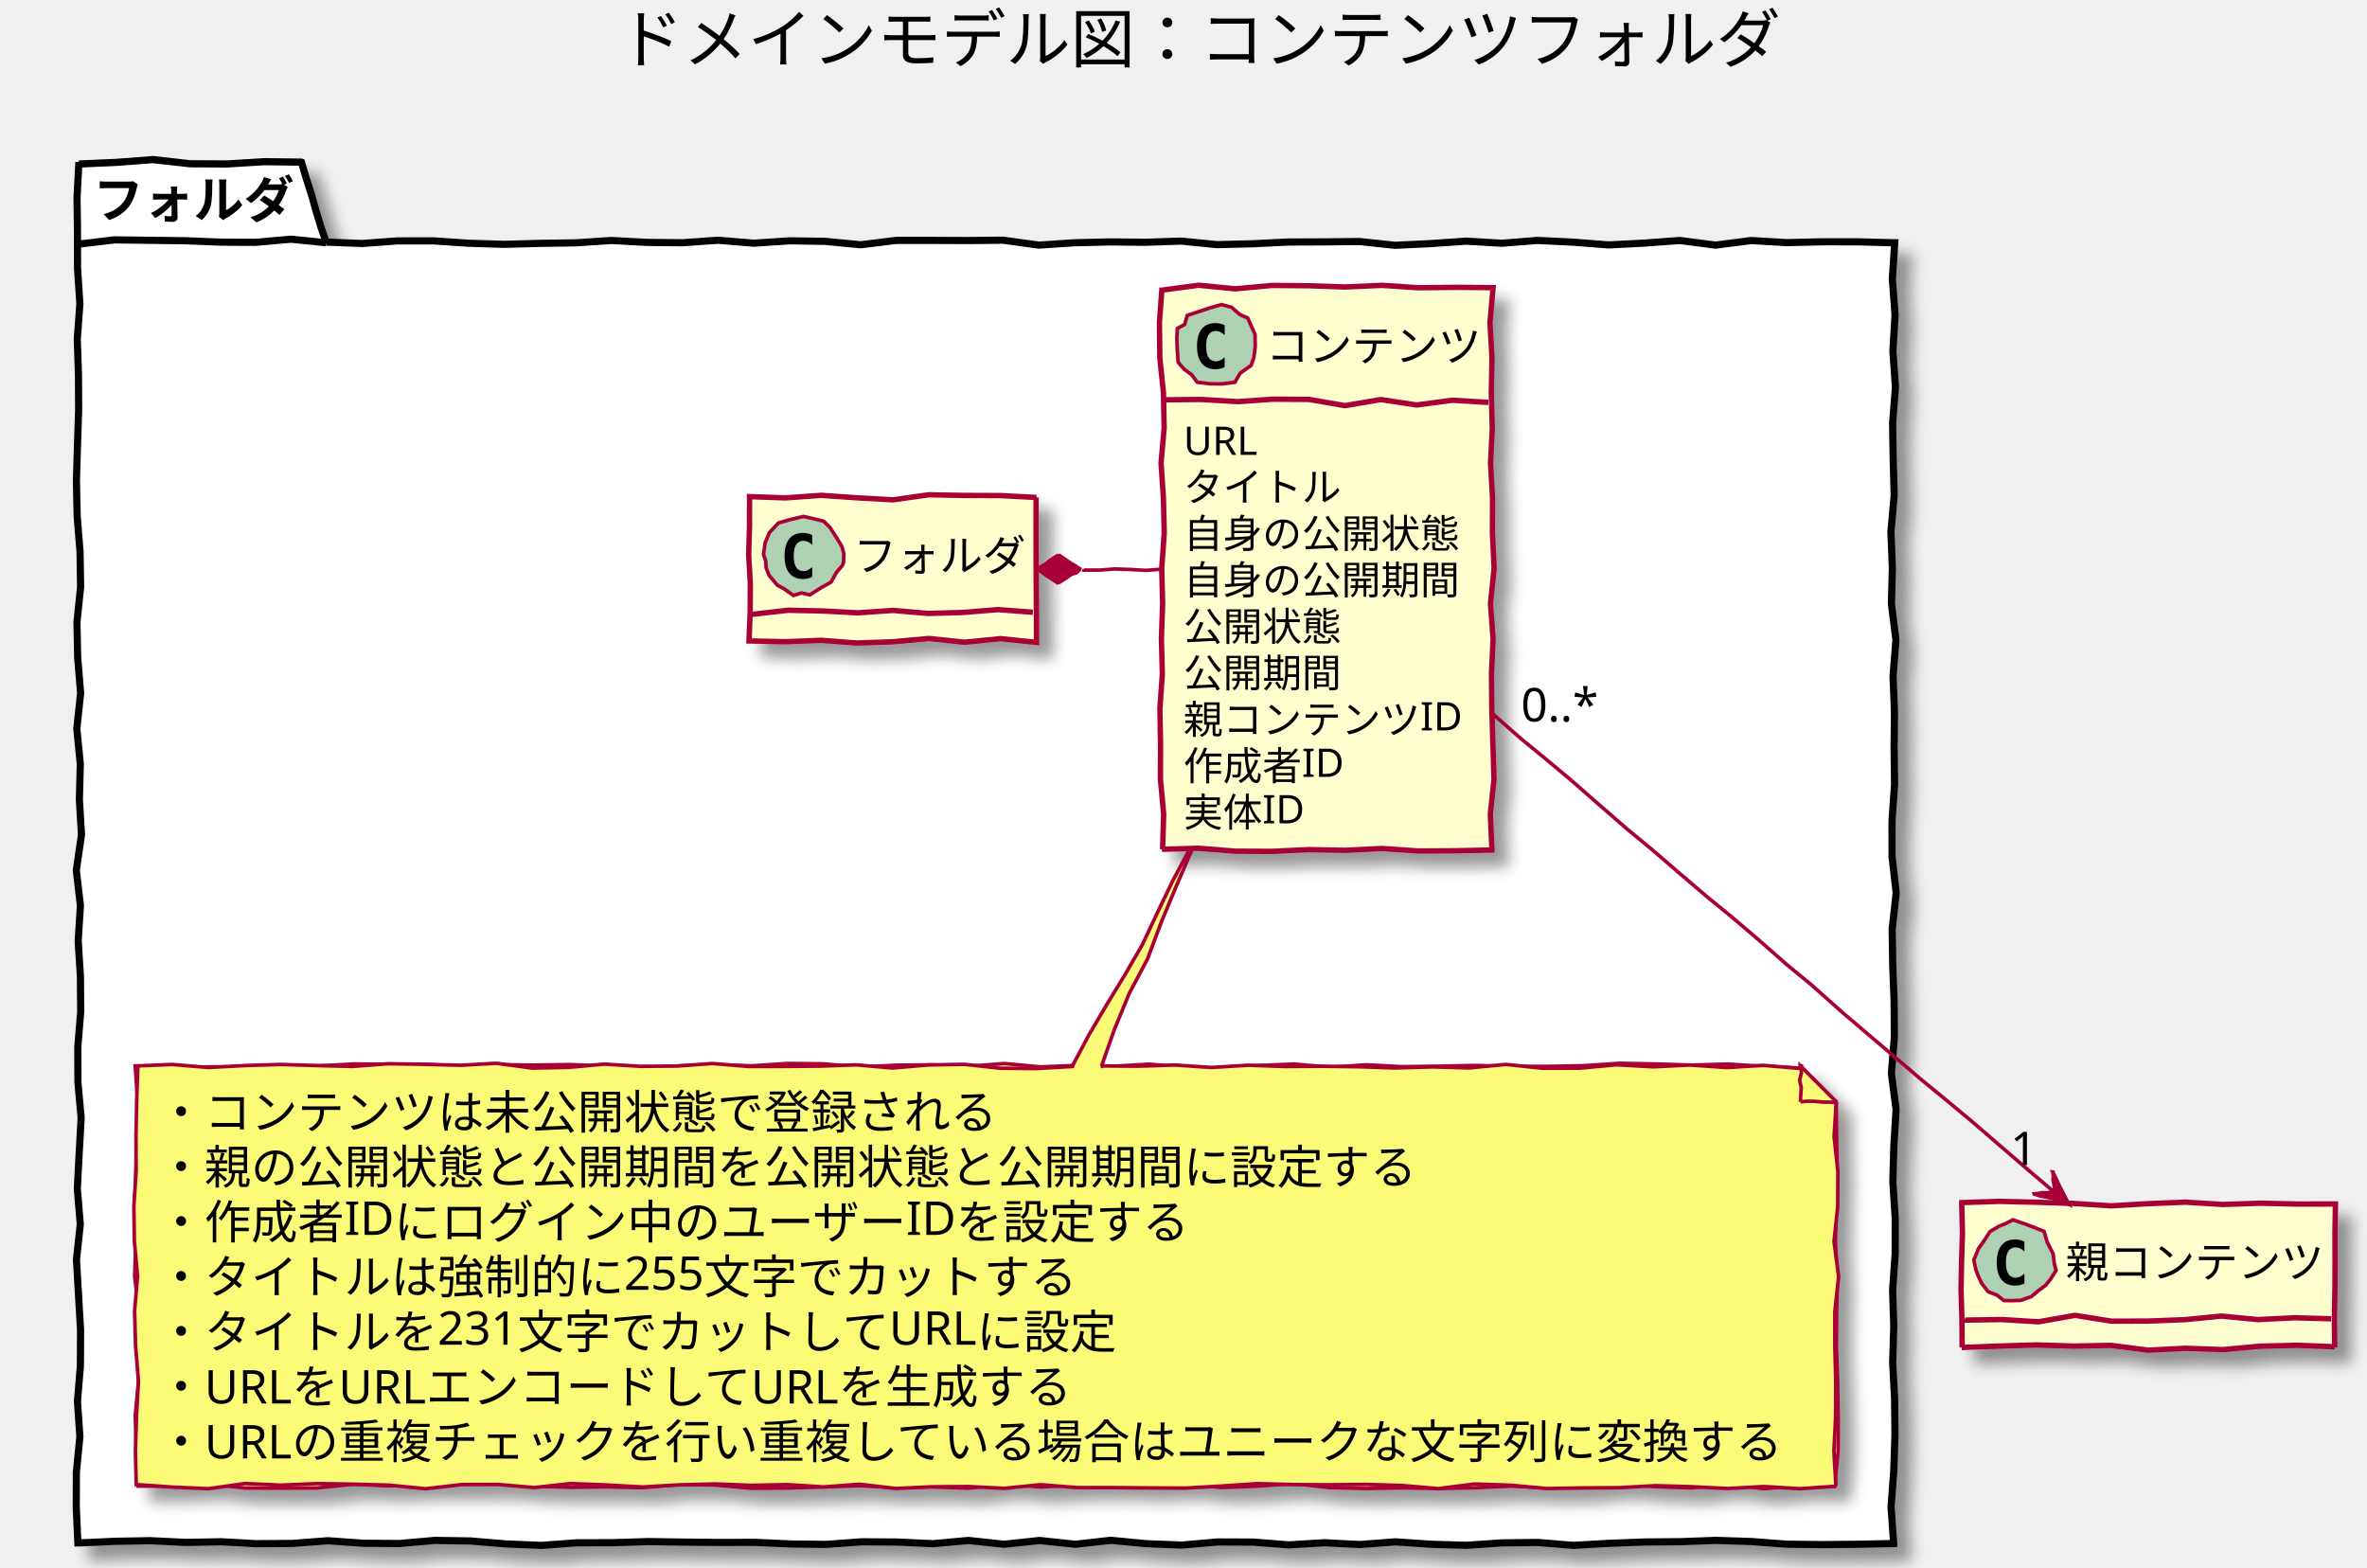
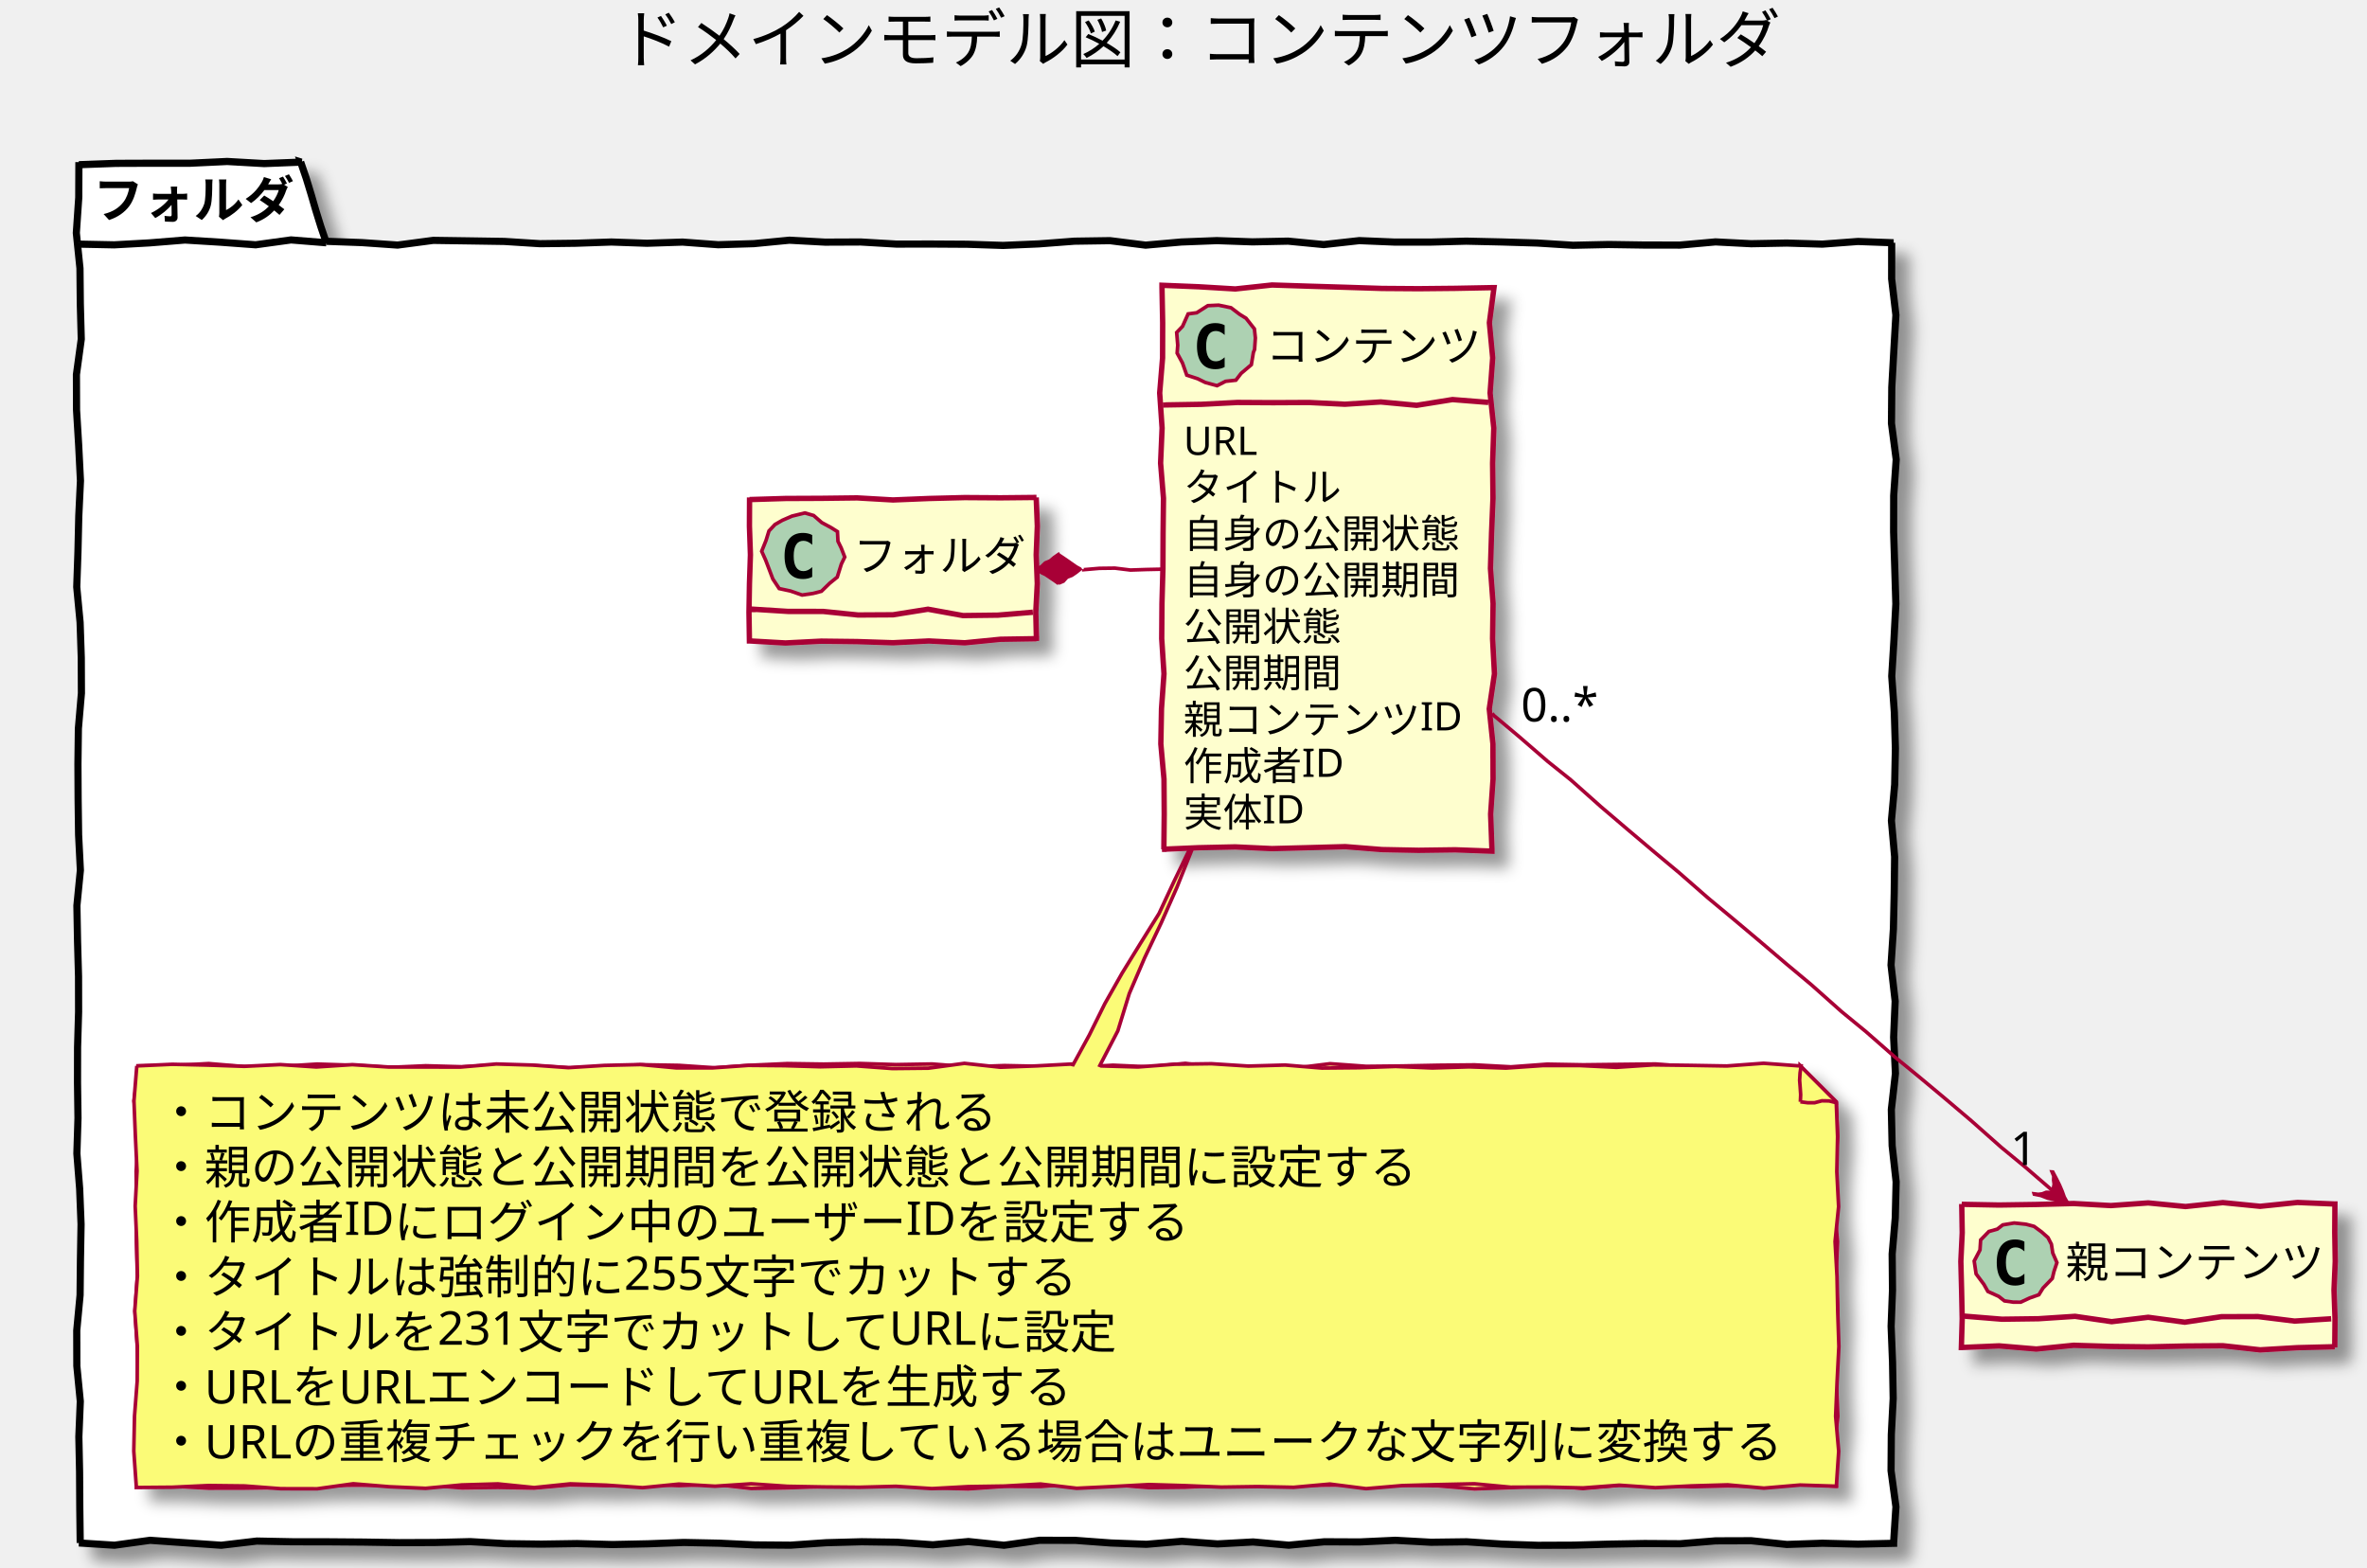
<svg xmlns="http://www.w3.org/2000/svg" contentScriptType="application/ecmascript" contentStyleType="text/css" height="437px" preserveAspectRatio="none" style="width:660px;height:437px;" version="1.1" viewBox="0 0 660 437" width="660px" zoomAndPan="magnify">
  <defs>
-     <filter height="300%" id="ffa0vm4" width="300%" x="-1" y="-1">
+     <filter height="300%" id="fo4x2m3" width="300%" x="-1" y="-1">
      <feGaussianBlur result="blurOut" stdDeviation="2.0" />
      <feColorMatrix in="blurOut" result="blurOut2" type="matrix" values="0 0 0 0 0 0 0 0 0 0 0 0 0 0 0 0 0 0 .4 0" />
      <feOffset dx="4.0" dy="4.0" in="blurOut2" result="blurOut3" />
      <feBlend in="SourceGraphic" in2="blurOut3" mode="normal" />
    </filter>
  </defs>
  <g>
    <text fill="#000000" font-family="sans-serif" font-size="18" lengthAdjust="spacingAndGlyphs" textLength="324" x="172.5" y="17.402">ドメインモデル図：コンテンツフォルダ</text>
-     <polygon fill="#FFFFFF" filter="url(#ffa0vm4)" points="22,45.199,22,45.729,32.333,45.279,42.667,44.498,53,45.66,63.333,45.714,73.667,45.082,84,45.199,84.061,45.218,85.373,49.688,86.825,54.202,88.078,58.654,89.424,63.135,91,67.688,91,67.501,100.932,67.889,110.864,67.169,120.796,67.155,130.727,67.823,140.659,68.126,150.591,67.848,160.523,67.71,170.454,67.048,180.386,67.587,190.318,67.682,200.25,66.984,210.182,67.808,220.114,67.146,230.046,67.293,239.977,68.248,249.909,67.022,259.841,67.023,269.773,67.068,279.704,66.97,289.636,68.346,299.568,67.686,309.5,67.452,319.432,67.55,329.364,67.218,339.296,68.214,349.227,67.97,359.159,67.482,369.091,67.445,379.023,67.336,388.954,68.399,398.886,67.921,408.818,67.234,418.75,67.822,428.682,67.038,438.614,67.518,448.546,68.291,458.477,67.78,468.409,67.05,478.341,68.351,488.273,67.065,498.204,67.65,508.136,67.416,518.068,67.424,528,67.688,528.323,67.688,527.644,77.757,528.41,87.827,527.802,97.897,528.515,107.967,527.715,118.036,527.889,128.106,528.16,138.176,527.252,148.246,527.653,158.315,527.388,168.385,528.654,178.455,527.847,188.525,528.24,198.595,528.136,208.664,528.271,218.734,527.558,228.804,527.567,238.874,528.724,248.943,527.603,259.013,527.754,269.083,528.141,279.153,528.208,289.222,527.382,299.292,528.694,309.362,528.074,319.432,527.784,329.502,528.447,339.571,528.439,349.641,527.718,359.711,528.052,369.781,527.734,379.85,528.275,389.92,528.377,399.99,528.047,410.06,527.288,420.129,528,430.199,528,430.356,518.078,430.568,508.157,430.657,498.235,430.55,488.314,429.799,478.392,429.478,468.471,429.849,458.549,429.925,448.627,430.309,438.706,430.873,428.784,430.059,418.863,430.174,408.941,430.855,399.02,430.562,389.098,429.886,379.176,430.642,369.255,430.135,359.333,430.737,349.412,429.956,339.49,429.917,329.569,430.79,319.647,430.407,309.726,429.458,299.804,430.57,289.882,429.512,279.961,430.56,270.039,429.5,260.118,430.406,250.196,429.939,240.274,429.874,230.353,430.607,220.431,430.484,210.51,430.032,200.588,430.062,190.667,429.961,180.745,429.814,170.823,430.123,160.902,430.148,150.98,430.881,141.059,430.473,131.137,429.642,121.216,429.487,111.294,430.362,101.373,430.287,91.451,429.577,81.529,430.329,71.608,430.406,61.686,429.861,51.765,430.047,41.843,429.561,31.922,429.742,22,430.199,21.716,430.199,21.266,420.327,21.291,410.456,22.276,400.584,21.598,390.712,22.414,380.84,22.469,370.968,21.899,361.097,21.318,351.225,22.387,341.353,21.564,331.481,22.071,321.61,22.628,311.738,21.735,301.866,21.689,291.994,22.503,282.122,22.423,272.25,21.795,262.379,22.422,252.507,21.279,242.635,22.72,232.763,22.132,222.892,22.395,213.02,21.414,203.148,22.481,193.276,21.662,183.404,21.452,173.533,22.476,163.661,22.318,153.789,21.513,143.917,21.31,134.045,21.602,124.174,21.929,114.302,21.881,104.43,21.549,94.558,22.273,84.686,21.617,74.815,21.609,64.943,21.476,55.071,22,45.199" style="stroke: #000000; stroke-width: 2.0;" />
-     <path d="M22,67.688 L22,68.064 L31.857,66.877 L41.714,67.001 L51.571,67.12 L61.429,67.516 L71.286,67.564 L81.143,66.69 L91,67.688 " fill="#FFFFFF" style="stroke: #000000; stroke-width: 2.0;" />
+     <polygon fill="#FFFFFF" filter="url(#fo4x2m3)" points="22,45.199,22,45.922,32.333,45.546,42.667,45.509,53,45.512,63.333,45.02,73.667,45.608,84,45.199,83.825,45.145,85.378,49.69,86.751,54.179,88.052,58.646,89.449,63.143,91,67.688,91,67.283,100.932,67.641,110.864,68.335,120.796,67.02,130.727,67.163,140.659,67.316,150.591,67.947,160.523,67.823,170.454,67.478,180.386,67.827,190.318,67.498,200.25,68.236,210.182,67.934,220.114,66.972,230.046,67.513,239.977,67.471,249.909,68.056,259.841,68.044,269.773,68.105,279.704,68.431,289.636,68.002,299.568,67.247,309.5,67.1,319.432,68.353,329.364,67.474,339.296,67.09,349.227,67.436,359.159,67.236,369.091,68.194,379.023,67.09,388.954,67.5,398.886,67.497,408.818,67.241,418.75,67.463,428.682,67.762,438.614,68.389,448.546,68.172,458.477,68.322,468.409,68.336,478.341,67.445,488.273,67.955,498.204,67.769,508.136,68.068,518.068,67.328,528,67.688,527.464,67.688,527.457,77.757,528.641,87.827,528.057,97.897,527.495,107.967,527.405,118.036,528.725,128.106,528.025,138.176,528.001,148.246,528.323,158.315,528.629,168.385,528.097,178.455,527.481,188.525,528.205,198.595,528.502,208.664,528.302,218.734,527.392,228.804,528.288,238.874,528.174,248.943,527.943,259.013,527.284,269.083,528.436,279.153,528.007,289.222,528.513,299.292,527.37,309.362,527.593,319.432,528.705,329.502,528.465,339.571,527.599,349.641,527.692,359.711,527.307,369.781,527.706,379.85,527.882,389.92,527.362,399.99,527.29,410.06,528.653,420.129,528,430.199,528,430.302,518.078,430.528,508.157,430.277,498.235,430.619,488.314,429.58,478.392,429.613,468.471,430.42,458.549,430.356,448.627,430.53,438.706,430.817,428.784,430.858,418.863,430.526,408.941,429.88,399.02,430.005,389.098,429.46,379.176,429.919,369.255,429.873,359.333,430.826,349.412,429.926,339.49,430.467,329.569,429.744,319.647,430.577,309.726,430.207,299.804,429.476,289.882,429.456,279.961,430.842,270.039,429.807,260.118,430.712,250.196,430.003,240.274,429.865,230.353,430.132,220.431,430.821,210.51,430.739,200.588,430.269,190.667,430.062,180.745,430.433,170.823,430.643,160.902,430.376,150.98,430.526,141.059,430.396,131.137,429.834,121.216,430.074,111.294,430.116,101.373,429.959,91.451,429.883,81.529,429.87,71.608,429.672,61.686,430.84,51.765,430.155,41.843,429.461,31.922,430.832,22,430.199,22.369,430.199,22.247,420.327,22.191,410.456,21.987,400.584,22.391,390.712,21.425,380.84,21.399,370.968,22.331,361.097,22.432,351.225,22.604,341.353,22.215,331.481,21.438,321.61,21.746,311.738,21.613,301.866,21.629,291.994,21.915,282.122,21.897,272.25,21.621,262.379,21.443,252.507,22.413,242.635,21.918,232.763,21.784,222.892,21.733,213.02,21.856,203.148,22.702,193.276,22.663,183.404,22.335,173.533,21.398,163.661,21.739,153.789,21.966,143.917,22.435,134.045,21.94,124.174,21.343,114.302,21.311,104.43,22.66,94.558,22.395,84.686,22.299,74.815,21.284,64.943,21.96,55.071,22,45.199" style="stroke: #000000; stroke-width: 2.0;" />
+     <path d="M22,67.688 L22,68.068 L31.857,68.266 L41.714,67.719 L51.571,66.92 L61.429,67.527 L71.286,68.252 L81.143,66.894 L91,67.688 " fill="#FFFFFF" style="stroke: #000000; stroke-width: 2.0;" />
    <text fill="#000000" font-family="sans-serif" font-size="14" font-weight="bold" lengthAdjust="spacingAndGlyphs" textLength="56" x="26" y="60.734">フォルダ</text>
-     <polygon fill="#FEFECE" filter="url(#ffa0vm4)" points="209,138.699,209,138.47,219,138.82,229,138.108,239,138.801,249,139.362,259,137.951,269,138.135,279,138.177,289,138.699,288.899,138.699,288.878,146.699,288.898,154.699,288.935,162.699,288.986,170.699,289,178.699,289,179.099,279,178.062,269,179.064,259,178.012,249,178.933,239,179.288,229,178.526,219,178.92,209,178.699,208.851,178.699,209.171,170.699,209.211,162.699,208.755,154.699,208.988,146.699,209,138.699" style="stroke: #A80036; stroke-width: 1.5;" />
-     <polygon fill="#ADD1B2" points="234.869,157.667,233.232,159.594,231.741,162.284,228.871,163.919,225.793,165.879,223.508,165.321,221.218,166.015,218.691,164.212,216.756,163.161,214.463,160.439,213.637,158.358,213.506,156.407,212.885,154.552,213.335,151.373,214.514,148.508,217.076,145.801,220.585,144.805,224.002,143.995,227.435,144.765,229.656,145.331,231.405,147.026,233.336,150.039,234.784,152.441,235.302,154.367,235.19,156.888" style="stroke: #A80036; stroke-width: 1.0;" />
+     <polygon fill="#FEFECE" filter="url(#fo4x2m3)" points="209,138.699,209,139.289,219,138.985,229,138.941,239,138.821,249,139.395,259,138.988,269,138.733,279,138.8,289,138.699,288.926,138.699,289.243,146.699,288.926,154.699,289.232,162.699,288.81,170.699,289,178.699,289,178.075,279,178.234,269,179.22,259,178.708,249,179.205,239,178.881,229,178.761,219,179.267,209,178.699,208.964,178.699,208.839,170.699,208.974,162.699,209.243,154.699,208.966,146.699,209,138.699" style="stroke: #A80036; stroke-width: 1.5;" />
+     <polygon fill="#ADD1B2" points="234.605,157.25,233.453,160.911,231.362,162.603,229.05,164.856,226.723,165.461,223.654,165.907,220.413,164.786,217.272,164.107,215.489,161.421,214.635,159.168,213.486,156.165,212.381,153.701,213.597,150.674,214.411,148.036,216.076,146.257,218.1,145.084,220.832,143.9,224.423,143.022,226.871,143.731,229.134,145.702,231.708,147.093,233.513,148.219,233.653,150.914,234.551,152.749,235.545,155.315" style="stroke: #A80036; stroke-width: 1.0;" />
    <path d="M226.473,160.842 Q225.892,161.141 225.253,161.291 Q224.614,161.44 223.908,161.44 Q221.401,161.44 220.082,159.788 Q218.762,158.136 218.762,155.015 Q218.762,151.886 220.082,150.234 Q221.401,148.582 223.908,148.582 Q224.614,148.582 225.261,148.731 Q225.909,148.881 226.473,149.18 L226.473,151.902 Q225.842,151.321 225.249,151.052 Q224.655,150.782 224.024,150.782 Q222.68,150.782 221.995,151.848 Q221.31,152.915 221.31,155.015 Q221.31,157.107 221.995,158.174 Q222.68,159.24 224.024,159.24 Q224.655,159.24 225.249,158.97 Q225.842,158.701 226.473,158.12 Z " />
    <text fill="#000000" font-family="sans-serif" font-size="12" lengthAdjust="spacingAndGlyphs" textLength="48" x="238" y="159.234">フォルダ</text>
-     <path d="M210,170.699 L210,171.26 L219.75,170.148 L229.5,170.353 L239.25,170.869 L249,170.191 L258.75,171.041 L268.5,170.764 L278.25,169.972 L288,170.699 " fill="#FEFECE" style="stroke: #A80036; stroke-width: 1.5;" />
-     <polygon fill="#FEFECE" filter="url(#ffa0vm4)" points="324,80.199,324,80.894,334.222,79.523,344.444,80.53,354.667,79.579,364.889,79.673,375.111,80.011,385.333,79.556,395.556,80.234,405.778,80.111,416,80.199,416.325,80.199,415.456,89.987,416.027,99.774,415.821,109.561,416.1,119.348,415.618,129.135,416.171,138.923,416.135,148.71,416.618,158.497,415.591,168.284,416.327,178.071,415.874,187.859,415.969,197.646,416.267,207.433,416.585,217.22,415.557,227.008,416,236.795,416,236.984,405.778,237.207,395.556,237.267,385.333,236.573,375.111,237.08,364.889,236.886,354.667,237.371,344.444,237.322,334.222,236.504,324,236.795,324.174,236.795,324.477,227.008,323.563,217.22,323.602,207.433,323.419,197.646,324.099,187.859,323.833,178.071,324.183,168.284,323.923,158.497,324.629,148.71,324.412,138.923,323.739,129.135,324.607,119.348,324.415,109.561,323.399,99.774,323.289,89.987,324,80.199" style="stroke: #A80036; stroke-width: 1.5;" />
-     <polygon fill="#ADD1B2" points="349.621,99.696,348.862,101.874,345.781,104.067,344.328,106.584,340.707,107.039,337.489,107.017,333.823,106.581,332.288,104.492,330.144,102.91,328.504,100.982,328.247,97.231,328.14,94.244,328.284,91.592,330.31,90.474,331.048,87.946,334.747,86.722,337.303,85.865,340.589,84.918,343.387,85.667,345.748,87.719,347.919,88.674,348.932,90.982,349.943,93.212,350.005,96.586" style="stroke: #A80036; stroke-width: 1.0;" />
+     <path d="M210,170.699 L210,169.858 L219.75,170.473 L229.5,170.476 L239.25,171.47 L249,171.414 L258.75,169.859 L268.5,171.63 L278.25,171.512 L288,170.699 " fill="#FEFECE" style="stroke: #A80036; stroke-width: 1.5;" />
+     <polygon fill="#FEFECE" filter="url(#fo4x2m3)" points="324,80.199,324,79.538,334.222,79.955,344.444,80.564,354.667,79.461,364.889,79.79,375.111,80.098,385.333,80.423,395.556,80.496,405.778,80.395,416,80.199,416.578,80.199,415.289,89.987,416.209,99.774,415.489,109.561,416.519,119.348,416.183,129.135,416.295,138.923,415.892,148.71,415.59,158.497,416.318,168.284,416.177,178.071,416.702,187.859,415.252,197.646,416.279,207.433,416.315,217.22,415.637,227.008,416,236.795,416,237.314,405.778,236.938,395.556,237.077,385.333,236.874,375.111,236.057,364.889,236.337,354.667,236.606,344.444,236.128,334.222,236.351,324,236.795,324.524,236.795,324.624,227.008,324.559,217.22,323.68,207.433,323.863,197.646,324.558,187.859,323.925,178.071,323.994,168.284,324.264,158.497,324.305,148.71,324.416,138.923,323.613,129.135,324.03,119.348,323.359,109.561,324.167,99.774,324.192,89.987,324,80.199" style="stroke: #A80036; stroke-width: 1.5;" />
+     <polygon fill="#ADD1B2" points="349.488,98.262,348.92,101.683,346.066,104.1,344.603,106.005,341.728,106.321,339.345,107.538,336.082,106.643,333.952,105.596,330.911,104.594,329.717,101.215,328.223,98.447,328.391,96.271,328.094,92.704,329.737,90.987,331.291,87.518,333.679,87.204,336.776,85.222,339.798,85.082,343.24,85.8,345.688,87.654,347.43,88.725,349.772,91.7,350.041,94.216,349.822,97.439" style="stroke: #A80036; stroke-width: 1.0;" />
    <path d="M341.473,102.342 Q340.892,102.641 340.253,102.79 Q339.614,102.94 338.908,102.94 Q336.401,102.94 335.082,101.288 Q333.762,99.636 333.762,96.515 Q333.762,93.386 335.082,91.734 Q336.401,90.082 338.908,90.082 Q339.614,90.082 340.261,90.231 Q340.909,90.381 341.473,90.68 L341.473,93.402 Q340.842,92.821 340.249,92.552 Q339.655,92.282 339.024,92.282 Q337.68,92.282 336.995,93.348 Q336.31,94.415 336.31,96.515 Q336.31,98.607 336.995,99.674 Q337.68,100.74 339.024,100.74 Q339.655,100.74 340.249,100.471 Q340.842,100.201 341.473,99.62 Z " />
    <text fill="#000000" font-family="sans-serif" font-size="12" lengthAdjust="spacingAndGlyphs" textLength="60" x="353" y="100.734">コンテンツ</text>
-     <path d="M325,112.199 L325,111.468 L335,111.375 L345,111.985 L355,111.299 L365,111.37 L375,113.098 L385,111.408 L395,112.912 L405,111.593 L415,112.199 " fill="#FEFECE" style="stroke: #A80036; stroke-width: 1.5;" />
+     <path d="M325,112.199 L325,112.899 L335,112.729 L345,112.213 L355,112.272 L365,112.221 L375,112.706 L385,112.073 L395,113.008 L405,111.407 L415,112.199 " fill="#FEFECE" style="stroke: #A80036; stroke-width: 1.5;" />
    <text fill="#000000" font-family="sans-serif" font-size="11" lengthAdjust="spacingAndGlyphs" textLength="21" x="330" y="126.834">URL</text>
    <text fill="#000000" font-family="sans-serif" font-size="11" lengthAdjust="spacingAndGlyphs" textLength="44" x="330" y="139.789">タイトル</text>
    <text fill="#000000" font-family="sans-serif" font-size="11" lengthAdjust="spacingAndGlyphs" textLength="77" x="330" y="152.744">自身の公開状態</text>
    <text fill="#000000" font-family="sans-serif" font-size="11" lengthAdjust="spacingAndGlyphs" textLength="77" x="330" y="165.699">自身の公開期間</text>
    <text fill="#000000" font-family="sans-serif" font-size="11" lengthAdjust="spacingAndGlyphs" textLength="44" x="330" y="178.654">公開状態</text>
    <text fill="#000000" font-family="sans-serif" font-size="11" lengthAdjust="spacingAndGlyphs" textLength="44" x="330" y="191.609">公開期間</text>
    <text fill="#000000" font-family="sans-serif" font-size="11" lengthAdjust="spacingAndGlyphs" textLength="77" x="330" y="204.565">親コンテンツID</text>
    <text fill="#000000" font-family="sans-serif" font-size="11" lengthAdjust="spacingAndGlyphs" textLength="44" x="330" y="217.519">作成者ID</text>
    <text fill="#000000" font-family="sans-serif" font-size="11" lengthAdjust="spacingAndGlyphs" textLength="33" x="330" y="230.475">実体ID</text>
-     <polygon fill="#FBFB77" filter="url(#ffa0vm4)" points="38,297.199,37.699,297.199,38.38,306.964,38.124,316.728,37.885,326.493,37.572,336.257,37.91,346.022,37.541,355.786,38.673,365.551,38.122,375.315,38.615,385.08,37.709,394.844,38.045,404.609,38,414.373,38,414.343,48.085,414.353,58.17,413.792,68.255,414.873,78.34,414.922,88.425,414.866,98.511,413.826,108.596,414.302,118.681,413.698,128.766,413.788,138.851,413.635,148.936,414.407,159.021,414.692,169.106,414.566,179.191,414.794,189.277,413.911,199.362,414.05,209.447,414.956,219.532,414.9,229.617,414.586,239.702,414.252,249.787,414.786,259.872,414.559,269.957,414.947,280.043,413.771,290.128,414.611,300.213,414.048,310.298,413.855,320.383,414.325,330.468,413.688,340.553,414.759,350.638,414.362,360.723,413.635,370.808,414.787,380.894,415.013,390.979,414.849,401.064,414.991,411.149,414.827,421.234,414.355,431.319,414.834,441.404,414.67,451.489,413.657,461.575,414.504,471.66,414.857,481.745,413.721,491.83,415.093,501.915,414.131,512,414.373,511.565,414.373,512.524,404.63,512.562,394.887,512.391,385.144,512.048,375.401,512.125,365.658,512.357,355.915,511.776,346.171,512.029,336.428,512.307,326.685,512.097,316.942,512,307.199,512.039,307.238,510.149,305.348,508.112,303.311,506.08,301.28,503.902,299.101,502,297.199,502,297.794,491.913,297.341,481.826,296.681,471.739,296.967,461.652,296.655,451.565,296.467,441.478,297.138,431.391,297.324,421.304,297.319,411.217,297.073,401.13,297.272,391.043,297.413,380.957,296.887,370.87,297.572,360.783,296.665,350.696,297.101,340.609,297.9,330.522,297.631,320.435,296.702,310.348,297.297,300.261,297.042,290.174,297.474,280.087,296.531,270,297.305,259.913,296.897,249.826,296.997,239.739,297.526,229.652,296.621,219.565,296.515,209.478,297.18,199.391,296.822,189.304,297.198,179.217,297.884,169.13,297.26,159.043,296.823,148.957,296.972,138.87,296.852,128.783,297.292,118.696,296.776,108.609,296.712,98.522,296.66,88.435,297.223,78.348,297.169,68.261,297.548,58.174,297.457,48.087,297.799,38,297.199" style="stroke: #A80036; stroke-width: 1.0;" />
-     <polygon fill="#FBFB77" points="38,297.199,38.438,297.199,38.11,306.964,37.908,316.728,37.963,326.493,37.331,336.257,37.459,346.022,38.359,355.786,37.527,365.551,37.806,375.315,38.607,385.08,38.062,394.844,37.753,404.609,38,414.373,38,413.919,48.085,414.627,58.17,415.07,68.255,413.628,78.34,414.082,88.425,413.65,98.511,413.807,108.596,414.085,118.681,415.085,128.766,413.92,138.851,413.89,148.936,414.757,159.021,413.646,169.106,414.029,179.191,414.594,189.277,414.007,199.362,413.748,209.447,414.131,219.532,413.932,229.617,414.573,239.702,413.827,249.787,415.011,259.872,414.537,269.957,414.471,280.043,414.969,290.128,413.95,300.213,414.759,310.298,414.767,320.383,414.851,330.468,414.903,340.553,414.332,350.638,413.661,360.723,413.925,370.808,413.987,380.894,413.878,390.979,414.182,401.064,415.052,411.149,413.763,421.234,414.102,431.319,415.03,441.404,414.849,451.489,414.789,461.575,414.226,471.66,414.516,481.745,415.016,491.83,414.466,501.915,415.079,512,414.373,511.913,414.373,511.36,404.63,511.836,394.887,511.863,385.144,511.615,375.401,511.614,365.658,512.672,355.915,511.382,346.171,512.416,336.428,512.468,326.685,511.408,316.942,512,307.199,512.102,307.301,510.066,305.265,507.83,303.029,506.034,301.233,504.009,299.208,502,297.199,502,297.916,491.738,297.034,481.477,297.643,471.215,296.947,460.954,297.441,450.692,296.876,440.43,297.824,430.169,297.844,419.907,296.774,409.646,297.75,399.384,297.468,389.123,297.767,378.861,297.425,368.599,297.29,358.338,297.361,348.076,296.997,337.815,297.628,327.553,296.946,317.292,297.263,307.03,297.199,307.144,297.247,310.737,287.017,314.858,277.009,319.952,267.41,323.752,257.267,327.908,247.274,332.18,237.329,331.605,237.011,326.974,245.622,322.726,254.445,318.568,263.317,313.675,271.783,308.574,280.134,303.616,288.563,299.03,297.199,299.03,297.346,288.99,297.926,278.951,297.847,268.911,296.752,258.872,296.923,248.832,297.774,238.792,296.899,228.753,297.25,218.713,297.335,208.673,297.356,198.634,296.518,188.594,297.241,178.555,297.307,168.515,296.69,158.475,297.602,148.436,297.798,138.396,296.458,128.357,297.018,118.317,296.746,108.277,296.582,98.238,297.34,88.198,297.091,78.159,296.785,68.119,297.105,58.079,297.635,48.04,296.789,38,297.199" style="stroke: #A80036; stroke-width: 1.0;" />
-     <path d="M502,297.199 L502.279,297.199 L502.284,299.199 L501.788,301.199 L502.248,303.199 L502.133,305.199 L502,307.199 " fill="#FBFB77" style="stroke: #A80036; stroke-width: 1.0;" />
-     <path d="M512,307.199 L512,307.396 L510,307.287 L508,307.275 L506,307.066 L504,307.035 L502,307.199 " fill="#FBFB77" style="stroke: #A80036; stroke-width: 1.0;" />
+     <polygon fill="#FBFB77" filter="url(#fo4x2m3)" points="38,297.199,38.704,297.199,37.362,306.964,38.734,316.728,37.953,326.493,38.076,336.257,38.028,346.022,38.298,355.786,37.654,365.551,38.26,375.315,38.676,385.08,37.827,394.844,38.409,404.609,38,414.373,38,414.245,48.085,414.369,58.17,414.924,68.255,414.905,78.34,414.759,88.425,414.239,98.511,414.083,108.596,414.125,118.681,414.02,128.766,414.843,138.851,414.705,148.936,414.892,159.021,414,169.106,414.209,179.191,413.853,189.277,414.21,199.362,413.867,209.447,415.001,219.532,414.824,229.617,414.466,239.702,414.154,249.787,414.186,259.872,414.858,269.957,415.122,280.043,414.416,290.128,414.464,300.213,413.695,310.298,413.952,320.383,414.779,330.468,414.657,340.553,414.151,350.638,413.912,360.723,414.166,370.808,414.06,380.894,413.963,390.979,414.077,401.064,414.271,411.149,415.123,421.234,414.77,431.319,414.045,441.404,415.012,451.489,414.133,461.575,413.938,471.66,414.526,481.745,414.282,491.83,414.462,501.915,413.852,512,414.373,512.038,414.373,511.377,404.63,512.448,394.887,512.05,385.144,512.022,375.401,512.433,365.658,511.977,355.915,512.357,346.171,511.493,336.428,511.629,326.685,512.399,316.942,512,307.199,511.947,307.146,510.17,305.369,507.898,303.098,505.867,301.066,503.977,299.176,502,297.199,502,297.221,491.913,297.422,481.826,297.758,471.739,297.449,461.652,296.654,451.565,296.765,441.478,296.883,431.391,296.704,421.304,297.452,411.217,296.903,401.13,297.002,391.043,297.203,380.957,297.309,370.87,296.577,360.783,297.826,350.696,297.929,340.609,297.864,330.522,296.479,320.435,297.45,310.348,296.995,300.261,297.596,290.174,297.305,280.087,297.094,270,297.444,259.913,296.654,249.826,296.825,239.739,296.512,229.652,296.685,219.565,296.538,209.478,296.997,199.391,297.723,189.304,297.039,179.217,296.867,169.13,297.29,159.043,297.745,148.957,297.104,138.87,296.925,128.783,297.428,118.696,297.151,108.609,297.599,98.522,297.001,88.435,296.676,78.348,297.311,68.261,297.385,58.174,296.536,48.087,297.093,38,297.199" style="stroke: #A80036; stroke-width: 1.0;" />
+     <polygon fill="#FBFB77" points="38,297.199,38.145,297.199,37.355,306.964,37.745,316.728,38.211,326.493,37.693,336.257,38.126,346.022,38.324,355.786,37.566,365.551,38.304,375.315,38.254,385.08,37.502,394.844,37.301,404.609,38,414.373,38,414.742,48.085,414.656,58.17,414.187,68.255,414.305,78.34,415.074,88.425,415.097,98.511,413.692,108.596,414.526,118.681,414.966,128.766,414.02,138.851,413.73,148.936,414.753,159.021,413.717,169.106,414.085,179.191,414.785,189.277,413.784,199.362,414.376,209.447,413.709,219.532,414.401,229.617,414.58,239.702,414.666,249.787,414.405,259.872,415.041,269.957,414.487,280.043,414.335,290.128,413.769,300.213,414.955,310.298,414.466,320.383,413.914,330.468,414.214,340.553,414.629,350.638,414.479,360.723,414.683,370.808,413.776,380.894,415.06,390.979,414.202,401.064,413.923,411.149,413.706,421.234,414.656,431.319,414.611,441.404,414.851,451.489,414.092,461.575,414.787,471.66,414.284,481.745,413.995,491.83,414.909,501.915,414.051,512,414.373,512.041,414.373,512.692,404.63,511.832,394.887,512.243,385.144,512.742,375.401,512.418,365.658,512.218,355.915,511.678,346.171,512.664,336.428,512.164,326.685,512.373,316.942,512,307.199,511.885,307.084,510.068,305.268,508.132,303.331,505.898,301.097,503.852,299.051,502,297.199,502,297.209,491.738,296.456,481.477,297.212,471.215,297.037,460.954,296.907,450.692,297.594,440.43,297.092,430.169,297.1,419.907,297.803,409.646,297.459,399.384,297.772,389.123,297.343,378.861,297.7,368.599,297.797,358.338,296.95,348.076,297.24,337.815,296.583,327.553,296.723,317.292,297.494,307.03,297.199,306.689,297.056,311.691,287.418,314.886,277.021,319.153,267.074,323.802,257.288,328.174,247.386,332.18,237.329,331.592,237.004,327.324,245.816,323.181,254.696,318.004,263.005,312.875,271.34,308.06,279.849,303.717,288.62,299.03,297.199,299.03,296.657,288.99,297.191,278.951,297.565,268.911,296.477,258.872,297.828,248.832,297.932,238.792,297.192,228.753,297.429,218.713,297.13,208.673,297.046,198.634,297.751,188.594,297.751,178.555,296.815,168.515,297.053,158.475,297.678,148.436,296.961,138.396,296.657,128.357,297.523,118.317,297.504,108.277,297.496,98.238,296.84,88.198,297.492,78.159,296.824,68.119,297.317,58.079,296.975,48.04,296.739,38,297.199" style="stroke: #A80036; stroke-width: 1.0;" />
+     <path d="M502,297.199 L502.201,297.199 L501.912,299.199 L501.796,301.199 L501.951,303.199 L502.087,305.199 L502,307.199 " fill="#FBFB77" style="stroke: #A80036; stroke-width: 1.0;" />
+     <path d="M512,307.199 L512,307.442 L510,306.955 L508,306.923 L506,307.457 L504,307.456 L502,307.199 " fill="#FBFB77" style="stroke: #A80036; stroke-width: 1.0;" />
    <text fill="#000000" font-family="sans-serif" font-size="13" lengthAdjust="spacingAndGlyphs" textLength="234" x="44" y="314.768">・コンテンツは未公開状態で登録される</text>
    <text fill="#000000" font-family="sans-serif" font-size="13" lengthAdjust="spacingAndGlyphs" textLength="351" x="44" y="330.078">・親の公開状態と公開期間を公開状態と公開期間に設定する</text>
    <text fill="#000000" font-family="sans-serif" font-size="13" lengthAdjust="spacingAndGlyphs" textLength="288" x="44" y="345.389">・作成者IDにログイン中のユーザーIDを設定する</text>
    <text fill="#000000" font-family="sans-serif" font-size="13" lengthAdjust="spacingAndGlyphs" textLength="258" x="44" y="360.699">・タイトルは強制的に255文字でカットする</text>
    <text fill="#000000" font-family="sans-serif" font-size="13" lengthAdjust="spacingAndGlyphs" textLength="269" x="44" y="376.01">・タイトルを231文字でカットしてURLに設定</text>
    <text fill="#000000" font-family="sans-serif" font-size="13" lengthAdjust="spacingAndGlyphs" textLength="254" x="44" y="391.32">・URLをURLエンコードしてURLを生成する</text>
    <text fill="#000000" font-family="sans-serif" font-size="13" lengthAdjust="spacingAndGlyphs" textLength="453" x="44" y="406.631">・URLの重複チェックを行い重複している場合はユニークな文字列に変換する</text>
-     <polygon fill="#FEFECE" filter="url(#ffa0vm4)" points="547,335.699,547,335.308,557.4,334.959,567.8,335.208,578.2,335.545,588.6,336.204,599,335.599,609.4,335.186,619.8,335.828,630.2,335.473,640.6,335.707,651,335.699,651.193,335.699,651.063,343.699,651.092,351.699,651.051,359.699,650.895,367.699,651,375.699,651,375.496,640.6,375.09,630.2,375.332,619.8,376.296,609.4,375.92,599,376.449,588.6,375.107,578.2,375.311,567.8,374.984,557.4,375.305,547,375.699,547.118,375.699,547.052,367.699,546.801,359.699,546.95,351.699,547.205,343.699,547,335.699" style="stroke: #A80036; stroke-width: 1.5;" />
-     <polygon fill="#ADD1B2" points="573.3,354.21,571.819,356.578,570.426,358.32,568.181,360.016,566.43,361.495,563.442,362.565,560.999,362.64,558.764,362.62,556.881,361.135,554.367,360.141,552.631,357.926,551.754,356.136,550.929,354.012,550.364,351.302,551.694,348.071,553.057,346.179,554.89,343.37,557.405,341.886,559.322,341.113,561.251,340.104,564.644,341.264,566.495,341.956,569.947,343.32,570.853,346.396,572.488,349.576,572.778,352.131" style="stroke: #A80036; stroke-width: 1.0;" />
+     <polygon fill="#FEFECE" filter="url(#fo4x2m3)" points="547,335.699,547,335.784,557.4,335.981,567.8,335.827,578.2,335.561,588.6,336.134,599,335.392,609.4,336.402,619.8,335.307,630.2,336.338,640.6,335.27,651,335.699,651.05,335.699,651.003,343.699,651.141,351.699,650.792,359.699,651.08,367.699,651,375.699,651,375.486,640.6,375.748,630.2,376.355,619.8,375.203,609.4,375.288,599,375.525,588.6,375.401,578.2,375.082,567.8,376.128,557.4,375.249,547,375.699,546.894,375.699,547.129,367.699,546.958,359.699,546.752,351.699,547.133,343.699,547,335.699" style="stroke: #A80036; stroke-width: 1.5;" />
+     <polygon fill="#ADD1B2" points="572.718,354.519,572.254,356.454,569.667,359.124,568.501,361.003,565.981,361.883,563.432,363.071,561.381,363.066,558.903,362.706,557.301,361.449,554.285,360.077,553.179,358.108,551,355.176,550.472,351.601,552.089,348.511,552.269,345.726,554.572,343.358,556.913,342.699,558.436,341.518,561.625,340.988,564.948,341.346,567.164,341.931,569.296,343.503,571.059,345.074,572.002,346.916,572.378,349.358,573.545,352.036" style="stroke: #A80036; stroke-width: 1.0;" />
    <path d="M564.473,357.842 Q563.892,358.141 563.253,358.291 Q562.614,358.44 561.908,358.44 Q559.401,358.44 558.082,356.788 Q556.762,355.136 556.762,352.015 Q556.762,348.886 558.082,347.234 Q559.401,345.582 561.908,345.582 Q562.614,345.582 563.261,345.731 Q563.909,345.881 564.473,346.18 L564.473,348.902 Q563.842,348.321 563.249,348.051 Q562.655,347.782 562.024,347.782 Q560.68,347.782 559.995,348.848 Q559.31,349.915 559.31,352.015 Q559.31,354.107 559.995,355.174 Q560.68,356.24 562.024,356.24 Q562.655,356.24 563.249,355.971 Q563.842,355.701 564.473,355.12 Z " />
    <text fill="#000000" font-family="sans-serif" font-size="12" lengthAdjust="spacingAndGlyphs" textLength="72" x="576" y="356.234">親コンテンツ</text>
-     <path d="M548,367.699 L548,368.067 L558.2,367.912 L568.4,368.543 L578.6,366.74 L588.8,368.37 L599,368.336 L609.2,367.943 L619.4,366.939 L629.6,367.926 L639.8,367.415 L650,367.699 " fill="#FEFECE" style="stroke: #A80036; stroke-width: 1.5;" />
-     <path d="M302.2,158.699 L302.2,158.962 L306.54,158.954 L310.88,158.634 L315.22,158.781 L319.56,159.03 L323.9,158.699 " fill="none" style="stroke: #A80036; stroke-width: 1.0;" />
-     <polygon fill="#A80036" points="289.18,158.699,289.1,158.58,290.29,159.364,291.634,160.38,292.785,161.107,294,161.928,295.18,162.699,295.096,162.573,296.301,161.781,297.522,161.013,298.679,160.148,300.117,159.705,301.18,158.699,301.307,158.89,299.893,157.769,298.846,157.197,297.638,156.387,296.44,155.589,295.18,154.699,295.204,154.736,293.945,155.447,292.758,156.267,291.639,157.188,290.403,157.934,289.18,158.699" style="stroke: #A80036; stroke-width: 1.0;" />
-     <path d="M416.07,198.929 L416.003,198.85 L424.118,205.974 L430.878,211.506 L437.999,217.463 L446.033,224.492 L453.875,231.295 L460.758,236.971 L468.482,243.635 L475.975,250.029 L482.698,255.518 L490.148,261.861 L498.28,269.004 L505.082,274.586 L513.58,282.159 L521.061,288.538 L528.456,294.817 L535.933,301.191 L542.727,306.763 L549.743,312.596 L557.46,319.252 L565.162,325.891 L572.6,332.219 " fill="none" style="stroke: #A80036; stroke-width: 1.0;" />
-     <polygon fill="#A80036" points="576.64,335.659,576.83,335.75,575.939,333.954,575.027,332.147,574.085,330.326,573.277,328.569,572.391,326.774,572.45,326.779,572.534,327.906,572.453,329.021,572.71,330.162,572.871,331.295,572.837,332.413,572.83,332.331,571.707,332.474,570.581,332.594,569.441,332.528,568.325,332.765,567.197,332.86,567.217,332.926,569.119,333.529,570.927,333.818,572.796,334.314,574.817,335.319,576.64,335.659" style="stroke: #A80036; stroke-width: 1.0;" />
+     <path d="M548,367.699 L548,366.984 L558.2,367.817 L568.4,367.683 L578.6,367.016 L588.8,368.503 L599,367.282 L609.2,368.648 L619.4,367.118 L629.6,367.082 L639.8,368.34 L650,367.699 " fill="#FEFECE" style="stroke: #A80036; stroke-width: 1.5;" />
+     <path d="M302.2,158.699 L302.2,158.835 L306.54,158.462 L310.88,158.407 L315.22,158.938 L319.56,158.791 L323.9,158.699 " fill="none" style="stroke: #A80036; stroke-width: 1.0;" />
+     <polygon fill="#A80036" points="289.18,158.699,289.263,158.824,290.513,159.699,291.493,160.169,292.7,160.98,293.91,161.795,295.18,162.699,295.123,162.614,296.484,162.055,297.481,160.95,298.859,160.417,300.051,159.606,301.18,158.699,301.134,158.63,300.078,158.046,298.832,157.178,297.587,156.31,296.364,155.475,295.18,154.699,295.117,154.605,293.934,155.43,292.828,156.371,291.478,156.946,290.428,157.971,289.18,158.699" style="stroke: #A80036; stroke-width: 1.0;" />
+     <path d="M416.07,198.929 L416.56,199.505 L423.728,205.516 L431.541,212.285 L437.974,217.433 L446.43,224.958 L453.899,231.322 L461.197,237.486 L468.269,243.386 L476.284,250.392 L483.295,256.218 L490.498,262.272 L497.971,268.642 L505.077,274.579 L513.499,282.064 L520.312,287.658 L528.405,294.756 L535.171,300.296 L542.243,306.195 L549.609,312.438 L557.97,319.851 L564.841,325.513 L572.6,332.219 " fill="none" style="stroke: #A80036; stroke-width: 1.0;" />
+     <polygon fill="#A80036" points="576.64,335.659,576.641,335.66,575.586,333.784,574.993,332.131,574.255,330.407,573.352,328.604,572.391,326.774,572.191,326.759,572.665,327.917,572.619,329.034,572.771,330.167,572.567,331.271,572.837,332.413,572.825,332.264,571.706,332.47,570.568,332.432,569.468,332.864,568.344,333.003,567.197,332.86,567.227,332.96,569.058,333.324,571.002,334.072,572.844,334.474,574.732,335.033,576.64,335.659" style="stroke: #A80036; stroke-width: 1.0;" />
    <text fill="#000000" font-family="sans-serif" font-size="13" lengthAdjust="spacingAndGlyphs" textLength="22" x="424.096" y="201.15">0..*</text>
    <text fill="#000000" font-family="sans-serif" font-size="13" lengthAdjust="spacingAndGlyphs" textLength="8" x="560.567" y="324.841">1</text>
  </g>
</svg>
